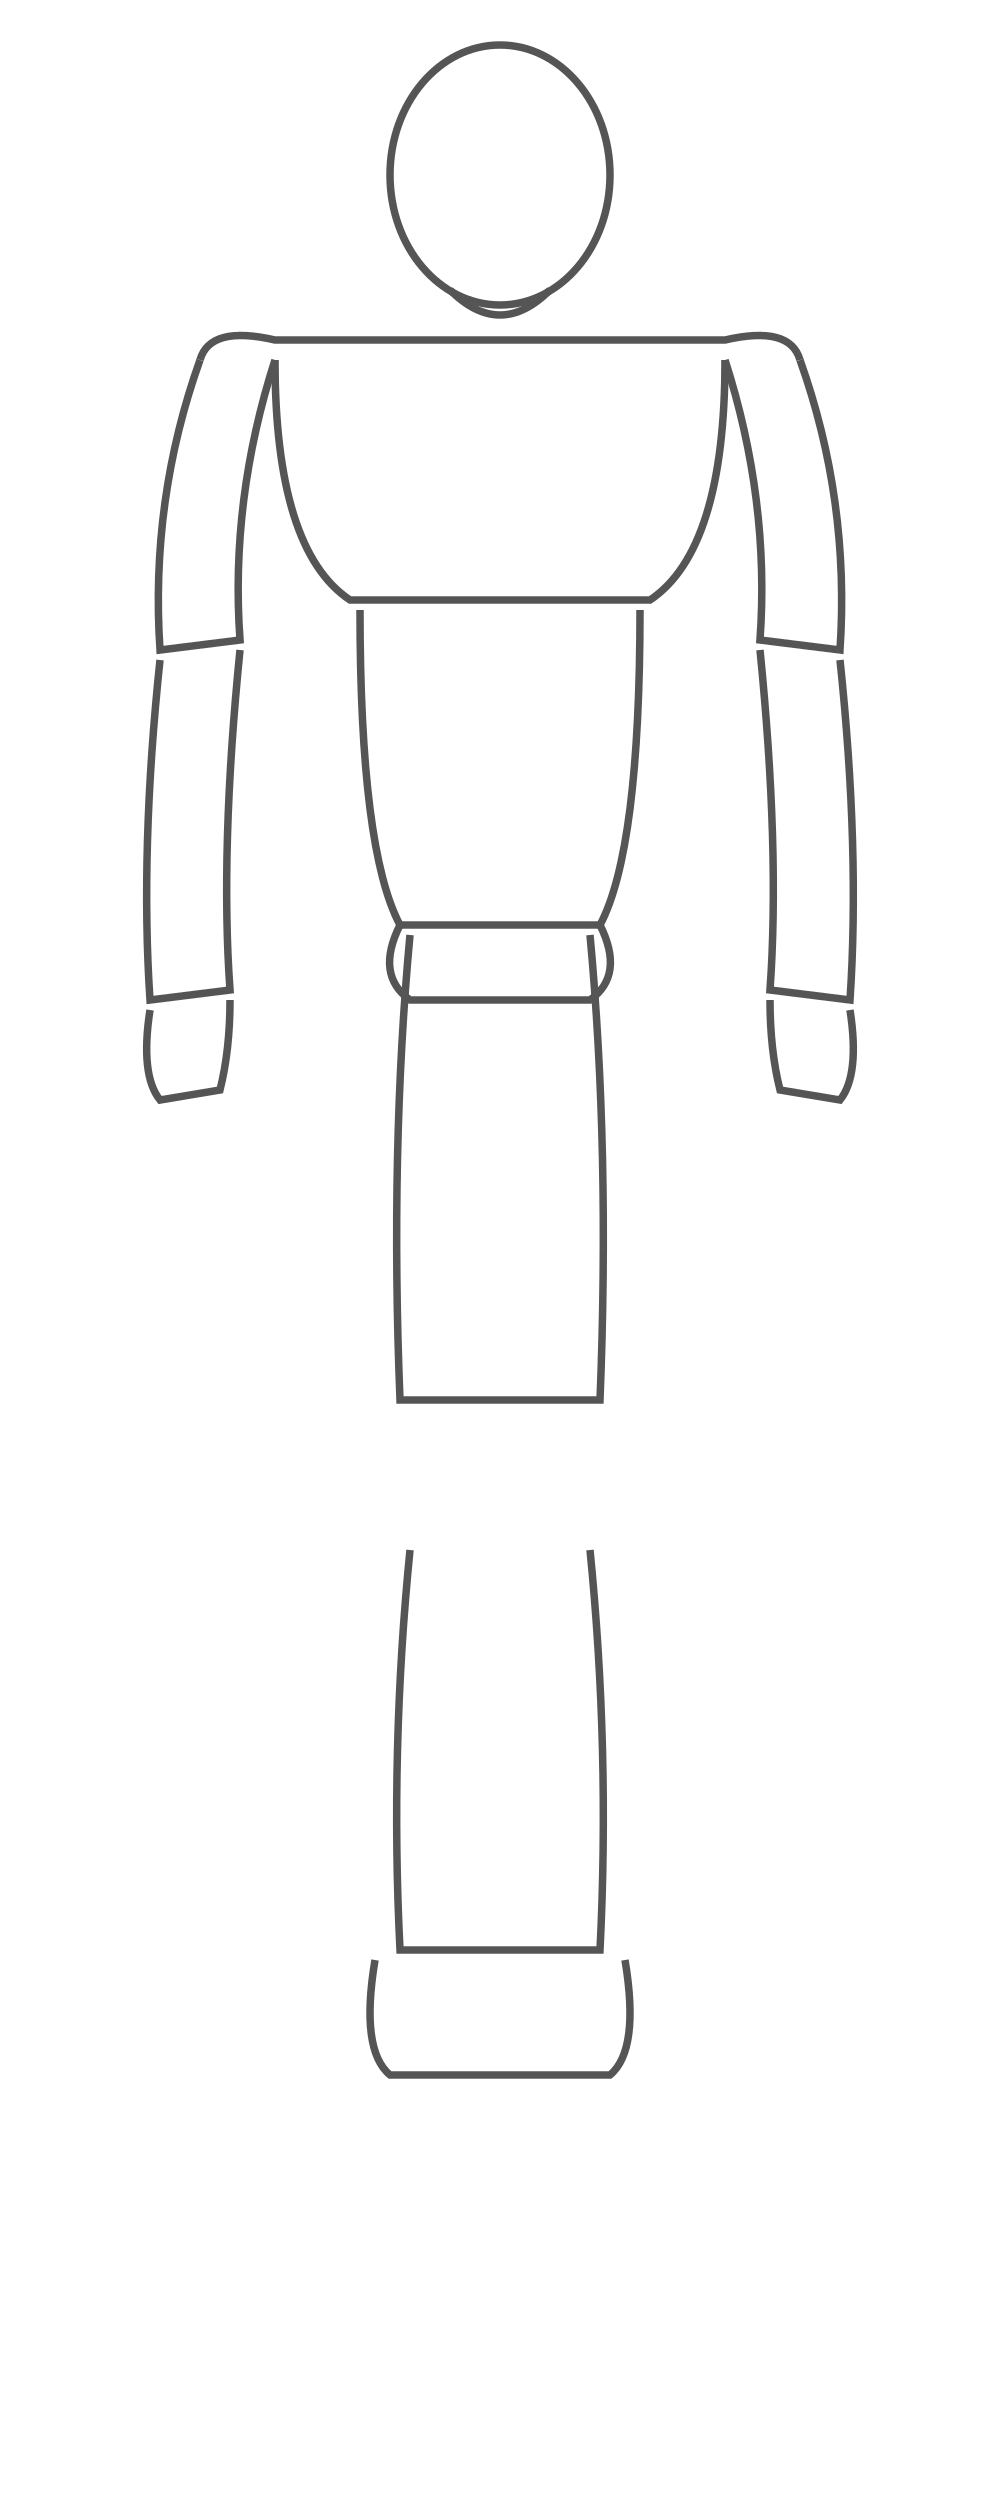
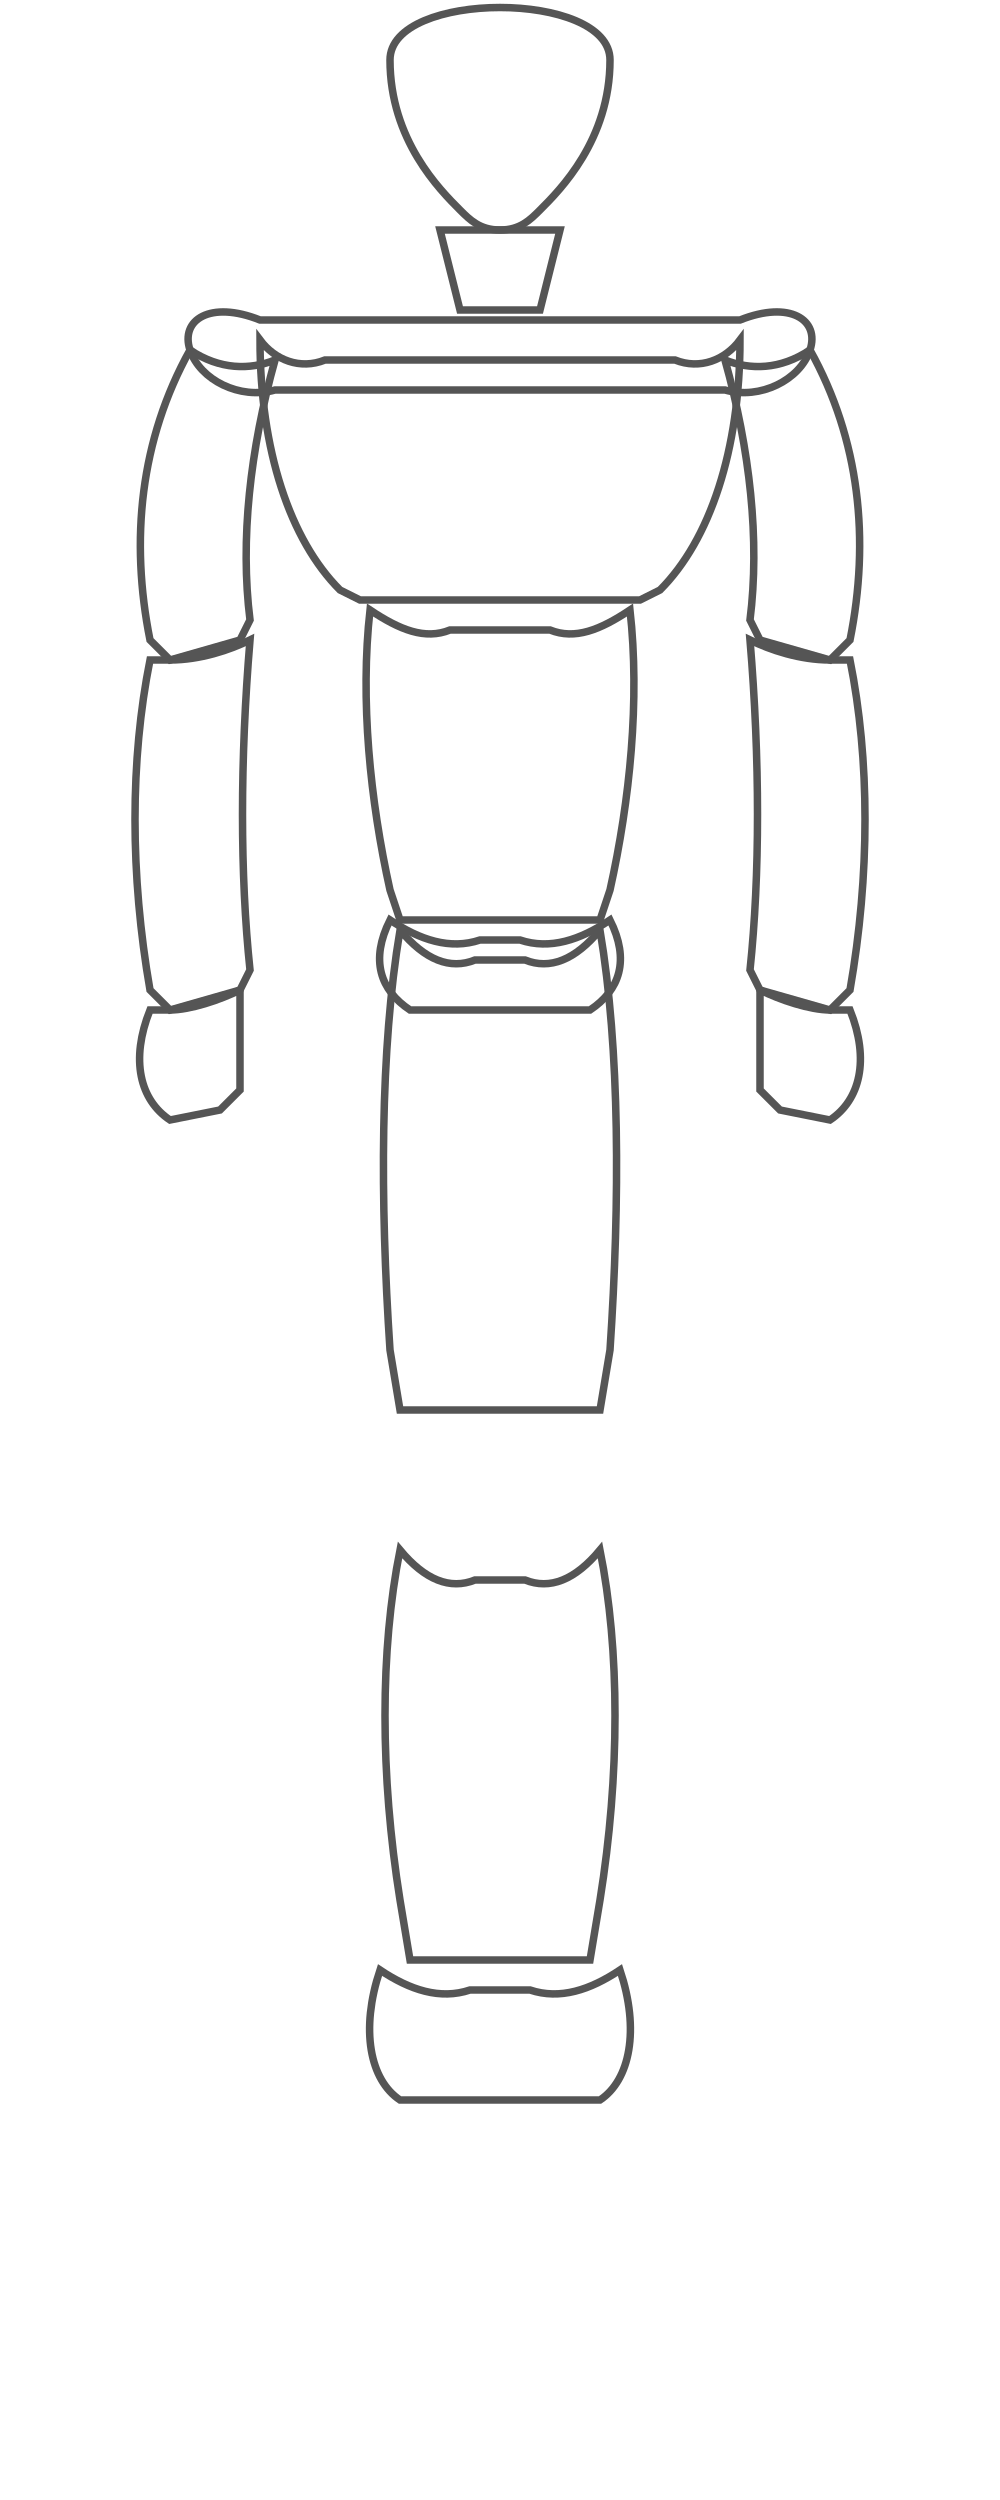
<svg xmlns="http://www.w3.org/2000/svg" viewBox="0 0 200 500" fill="none">
-   <ellipse id="head" cx="100" cy="35" rx="22" ry="26" stroke="#555" stroke-width="1.5" />
-   <path id="neck" d="M90 58 Q100 68 110 58" stroke="#555" stroke-width="1.5" fill="none" />
-   <path id="shoulders" d="M40 72 Q42 65 55 68 L145 68 Q158 65 160 72" stroke="#555" stroke-width="1.5" fill="none" />
-   <path id="chest" d="M55 72 Q55 110 70 120 L130 120 Q145 110 145 72" stroke="#555" stroke-width="1.5" fill="none" />
-   <path id="abs" d="M72 122 Q72 170 80 185 L120 185 Q128 170 128 122" stroke="#555" stroke-width="1.5" fill="none" />
-   <path id="biceps-l" d="M40 72 Q30 100 32 130 L48 128 Q46 100 55 72" stroke="#555" stroke-width="1.5" fill="none" />
-   <path id="biceps-r" d="M160 72 Q170 100 168 130 L152 128 Q154 100 145 72" stroke="#555" stroke-width="1.5" fill="none" />
-   <path id="forearms-l" d="M32 132 Q28 170 30 200 L46 198 Q44 170 48 130" stroke="#555" stroke-width="1.5" fill="none" />
-   <path id="forearms-r" d="M168 132 Q172 170 170 200 L154 198 Q156 170 152 130" stroke="#555" stroke-width="1.5" fill="none" />
-   <path id="hands-l" d="M30 202 Q28 215 32 220 L44 218 Q46 210 46 200" stroke="#555" stroke-width="1.5" fill="none" />
-   <path id="hands-r" d="M170 202 Q172 215 168 220 L156 218 Q154 210 154 200" stroke="#555" stroke-width="1.5" fill="none" />
-   <path id="quads" d="M82 187 Q78 230 80 280 L120 280 Q122 230 118 187" stroke="#555" stroke-width="1.5" fill="none" />
-   <path id="calves" d="M82 310 Q78 350 80 390 L120 390 Q122 350 118 310" stroke="#555" stroke-width="1.5" fill="none" />
-   <path id="feet" d="M75 392 Q72 410 78 415 L122 415 Q128 410 125 392" stroke="#555" stroke-width="1.5" fill="none" />
-   <path id="hips" d="M80 185 Q75 195 82 200 L118 200 Q125 195 120 185" stroke="#555" stroke-width="1.5" fill="none" />
+   <path id="head" d="M78,12 C78,-2 122,-2 122,12 C122,28 112,38 108,42 C106,44 104,46 100,46 C96,46 94,44 92,42 C88,38 78,28 78,12 Z" stroke="#555" stroke-width="1.5" />
+   <path id="neck" d="M88,46 L92,62 L108,62 L112,46 Z" stroke="#555" stroke-width="1.5" />
+   <path id="shoulders" d="M38,70 C36,64 42,60 52,64 L148,64 C158,60 164,64 162,70 C160,76 152,80 145,78 L55,78 C48,80 40,76 38,70 Z" stroke="#555" stroke-width="1.5" />
+   <path id="chest" d="M52,68 C52,90 58,108 68,118 L72,120 L128,120 L132,118 C142,108 148,90 148,68 C145,72 140,74 135,72 L65,72 C60,74 55,72 52,68 Z" stroke="#555" stroke-width="1.5" />
+   <path id="abs" d="M74,122 C72,140 74,160 78,178 L80,184 L120,184 L122,178 C126,160 128,140 126,122 C120,126 115,128 110,126 L90,126 C85,128 80,126 74,122 Z" stroke="#555" stroke-width="1.5" />
+   <path id="biceps-l" d="M38,70 C28,88 26,108 30,128 L34,132 L48,128 L50,124 C48,108 50,90 55,72 C50,74 44,74 38,70 Z" stroke="#555" stroke-width="1.5" />
+   <path id="biceps-r" d="M162,70 C172,88 174,108 170,128 L166,132 L152,128 L150,124 C152,108 150,90 145,72 C150,74 156,74 162,70 Z" stroke="#555" stroke-width="1.5" />
+   <path id="forearms-l" d="M30,132 C26,152 26,175 30,198 L34,202 L48,198 L50,194 C48,175 48,152 50,128 C46,130 40,132 34,132 Z" stroke="#555" stroke-width="1.5" />
+   <path id="forearms-r" d="M170,132 C174,152 174,175 170,198 L166,202 L152,198 L150,194 C152,175 152,152 150,128 C154,130 160,132 166,132 Z" stroke="#555" stroke-width="1.5" />
+   <path id="hands-l" d="M30,202 C26,212 28,220 34,224 L44,222 L48,218 C48,212 48,206 48,198 C44,200 38,202 34,202 Z" stroke="#555" stroke-width="1.5" />
+   <path id="hands-r" d="M170,202 C174,212 172,220 166,224 L156,222 L152,218 C152,212 152,206 152,198 C156,200 162,202 166,202 Z" stroke="#555" stroke-width="1.5" />
+   <path id="quads" d="M80,186 C76,210 76,240 78,270 L80,282 L120,282 L122,270 C124,240 124,210 120,186 C115,192 110,194 105,192 L95,192 C90,194 85,192 80,186 Z" stroke="#555" stroke-width="1.5" />
+   <path id="calves" d="M80,310 C76,330 76,355 80,380 L82,392 L118,392 L120,380 C124,355 124,330 120,310 C115,316 110,318 105,316 L95,316 C90,318 85,316 80,310 Z" stroke="#555" stroke-width="1.5" />
+   <path id="feet" d="M76,394 C72,406 74,416 80,420 L120,420 C126,416 128,406 124,394 C118,398 112,400 106,398 L94,398 C88,400 82,398 76,394 Z" stroke="#555" stroke-width="1.5" />
+   <path id="hips" d="M78,184 C74,192 76,198 82,202 L118,202 C124,198 126,192 122,184 C116,188 110,190 104,188 L96,188 C90,190 84,188 78,184 Z" stroke="#555" stroke-width="1.5" />
</svg>
